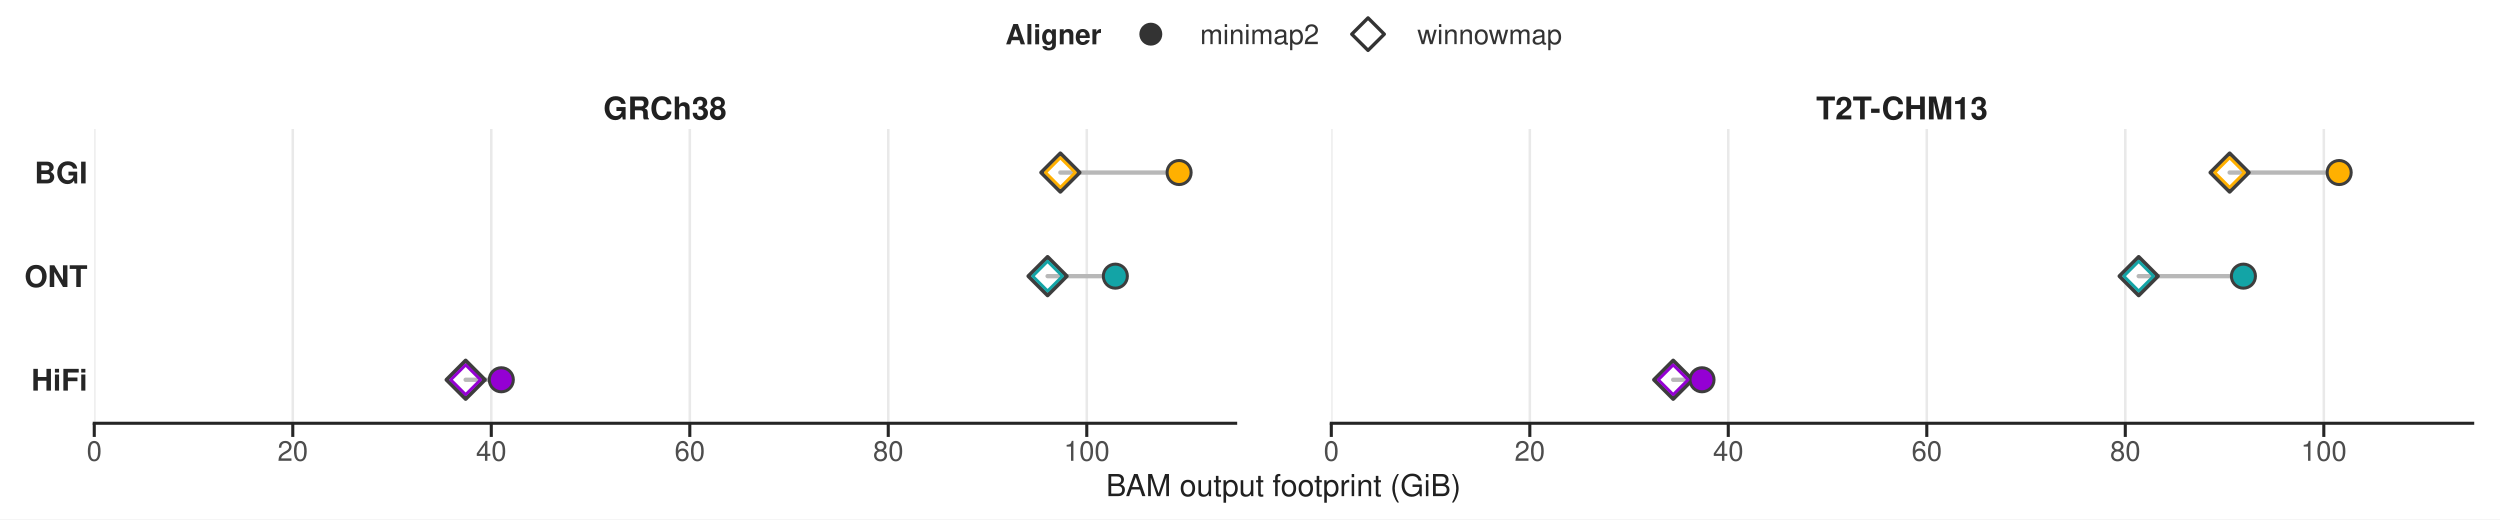
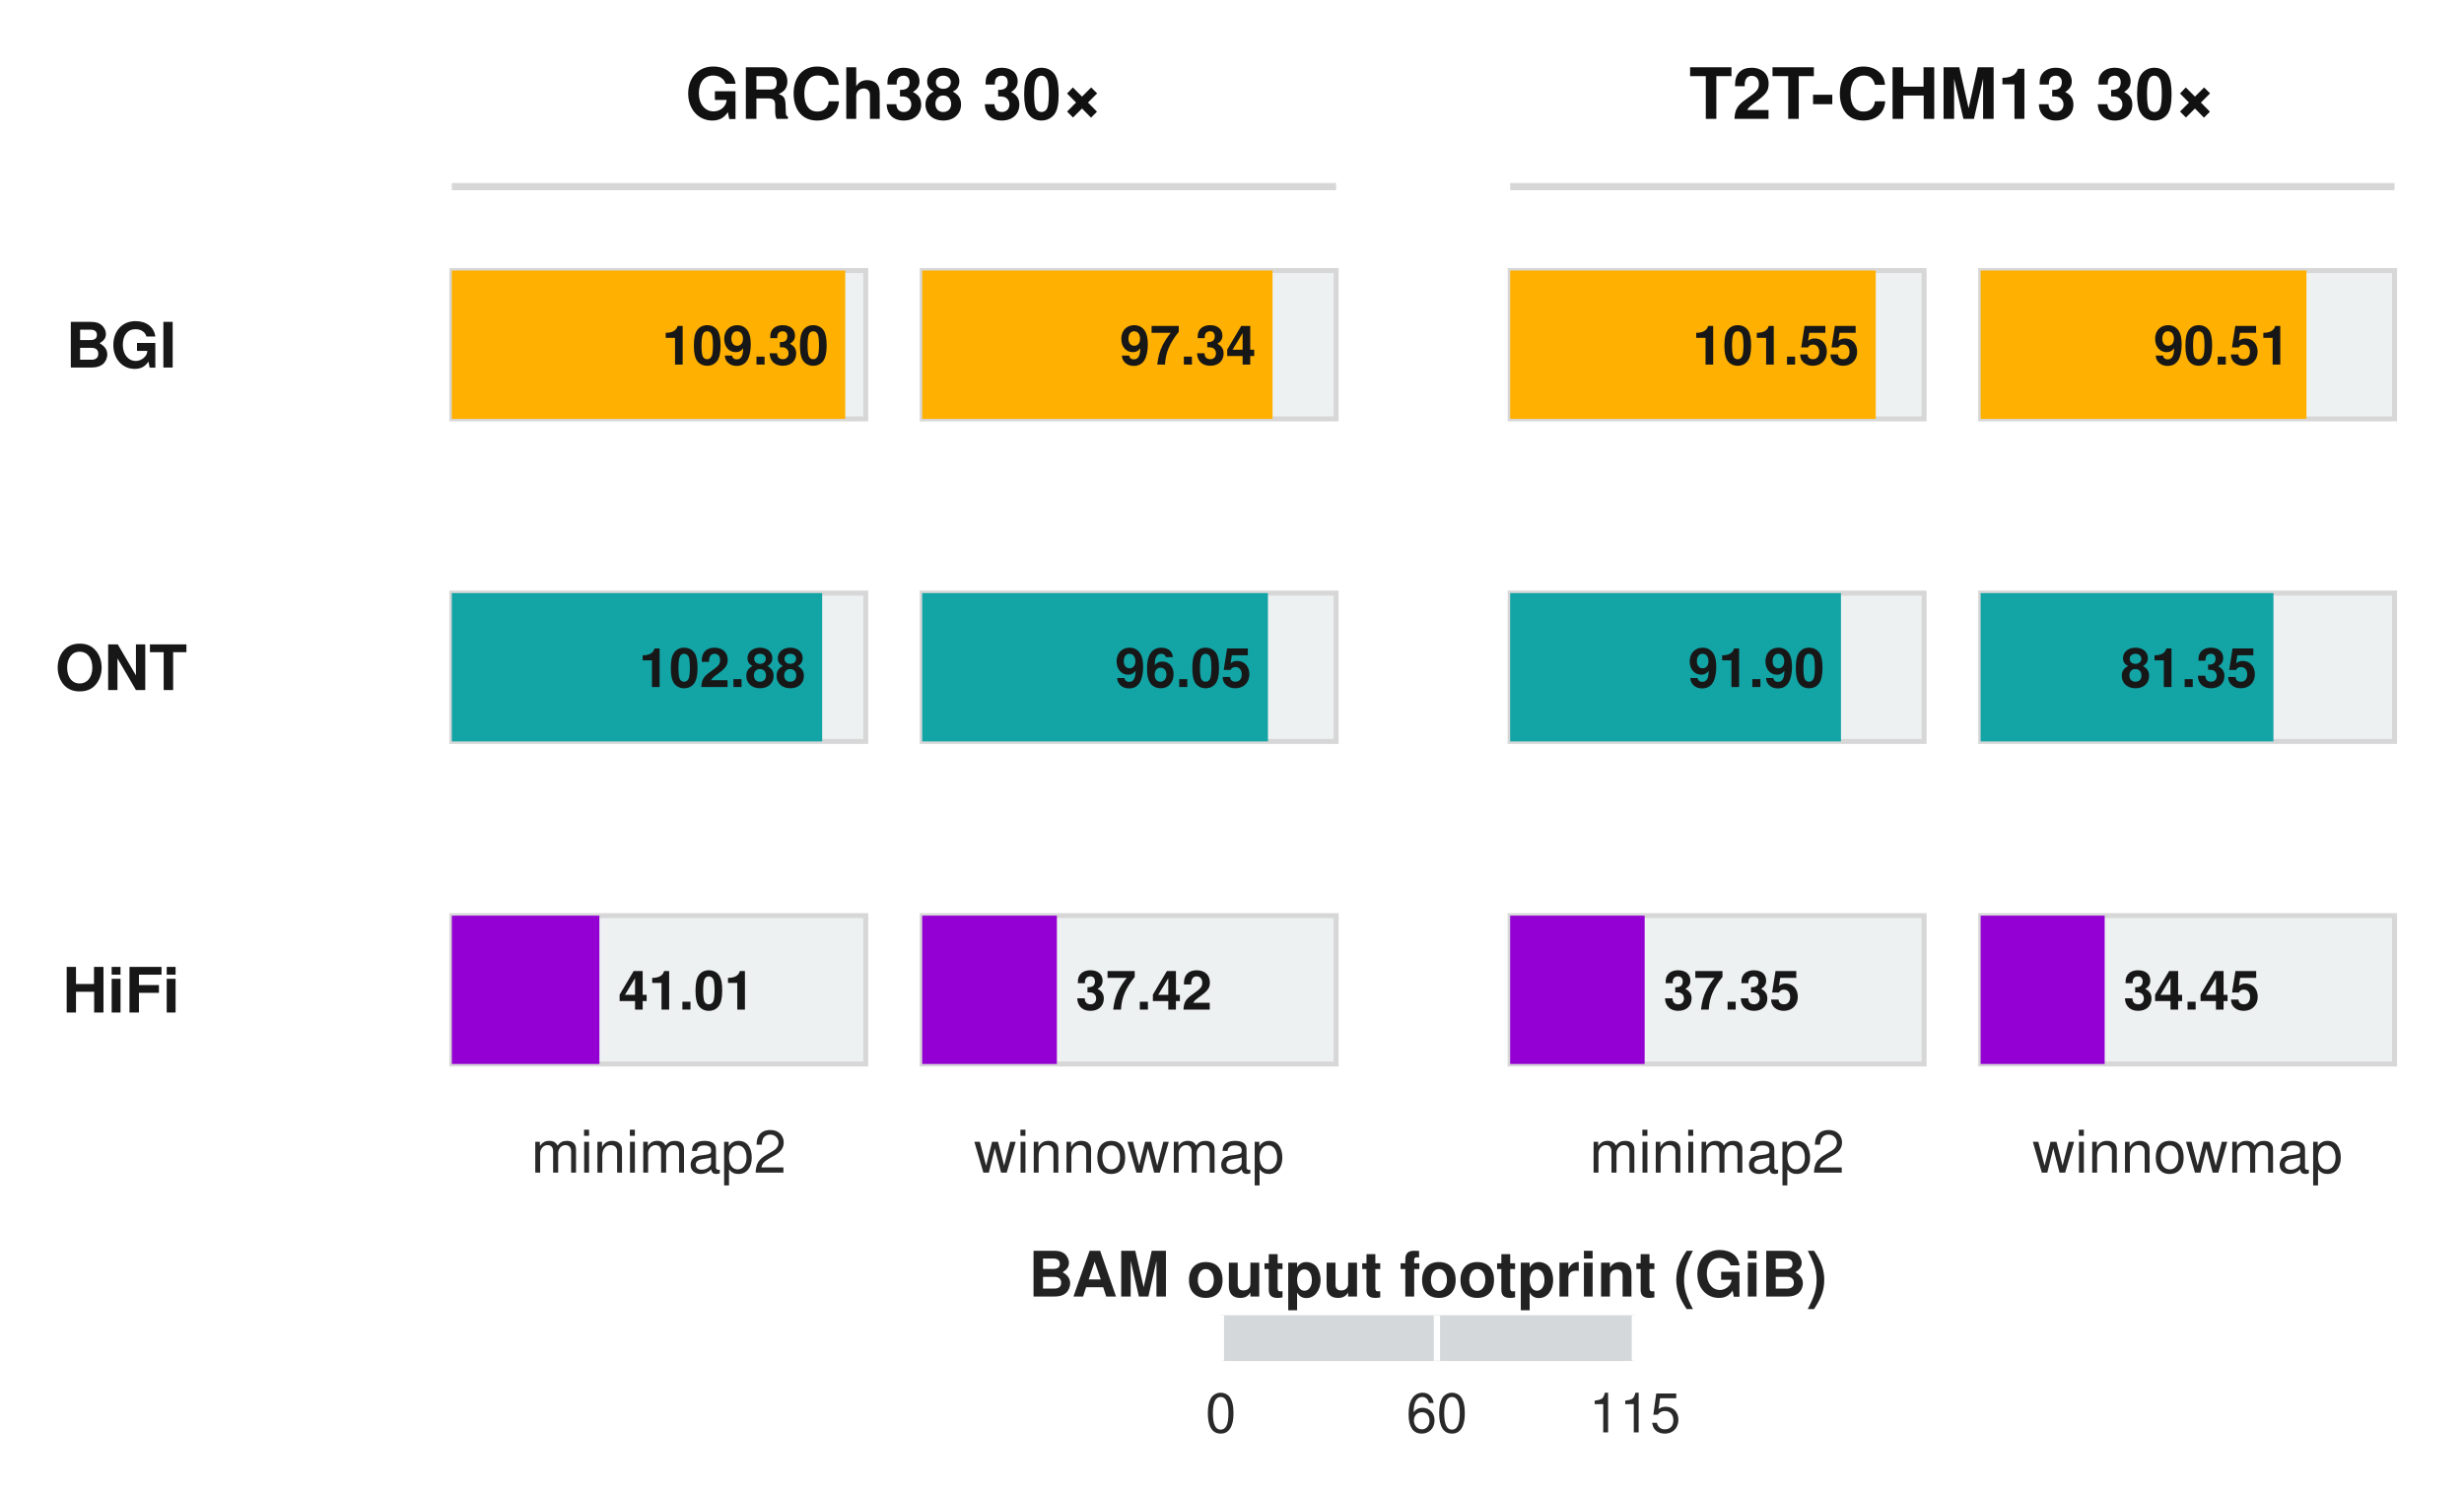
- <svg xmlns="http://www.w3.org/2000/svg" width="518.74pt" height="107.72pt" viewBox="0 0 518.74 107.72">
+ <svg xmlns="http://www.w3.org/2000/svg" width="252.28pt" height="153.07pt" viewBox="0 0 252.28 153.07">
  <g class="svglite">
    <defs>
      <style type="text/css">
    .svglite line, .svglite polyline, .svglite polygon, .svglite path, .svglite rect, .svglite circle {
      fill: none;
      stroke: #000000;
      stroke-linecap: round;
      stroke-linejoin: round;
      stroke-miterlimit: 10.00;
    }
    .svglite text {
      white-space: pre;
    }
    .svglite g.glyphgroup path {
      fill: inherit;
      stroke: none;
    }
  </style>
    </defs>
    <rect width="100%" height="100%" style="stroke: none; fill: #FFFFFF;" />
    <defs>
-       <clipPath id="cpMC4wMHw1MTguNzR8MC4wMHwxMDcuNzI=">
-         <rect x="0.00" y="0.00" width="518.74" height="107.72" />
+       <clipPath id="cpMC4wMHwyNTIuMjh8MC4wMHwxNTMuMDc=">
+         <rect x="0.00" y="0.00" width="252.28" height="153.07" />
      </clipPath>
    </defs>
-     <g clip-path="url(#cpMC4wMHw1MTguNzR8MC4wMHwxMDcuNzI=)">
-       <rect x="0.00" y="0.00" width="518.74" height="107.72" style="stroke-width: 0.61; stroke: #FFFFFF; fill: #FFFFFF;" />
-     </g>
-     <defs>
-       <clipPath id="cpMTkuNTZ8MjU2LjM5fDI2Ljc3fDg3Ljgz">
-         <rect x="19.56" y="26.77" width="236.83" height="61.05" />
-       </clipPath>
-     </defs>
-     <g clip-path="url(#cpMTkuNTZ8MjU2LjM5fDI2Ljc3fDg3Ljgz)">
-       <rect x="19.56" y="26.77" width="236.83" height="61.05" style="stroke-width: 0.61; stroke: none; fill: #FFFFFF;" />
-       <polyline points="19.56,87.83 19.56,26.77 " style="stroke-width: 0.53; stroke: #E9E9E9; stroke-linecap: butt;" />
-       <polyline points="60.75,87.83 60.75,26.77 " style="stroke-width: 0.53; stroke: #E9E9E9; stroke-linecap: butt;" />
-       <polyline points="101.94,87.83 101.94,26.77 " style="stroke-width: 0.53; stroke: #E9E9E9; stroke-linecap: butt;" />
-       <polyline points="143.13,87.83 143.13,26.77 " style="stroke-width: 0.53; stroke: #E9E9E9; stroke-linecap: butt;" />
-       <polyline points="184.31,87.83 184.31,26.77 " style="stroke-width: 0.53; stroke: #E9E9E9; stroke-linecap: butt;" />
-       <polyline points="225.50,87.83 225.50,26.77 " style="stroke-width: 0.53; stroke: #E9E9E9; stroke-linecap: butt;" />
-       <line x1="244.66" y1="35.80" x2="220.02" y2="35.80" style="stroke-width: 0.90; stroke: #B8B8B8;" />
-       <line x1="231.43" y1="57.30" x2="217.37" y2="57.30" style="stroke-width: 0.90; stroke: #B8B8B8;" />
-       <line x1="104.02" y1="78.80" x2="96.62" y2="78.80" style="stroke-width: 0.90; stroke: #B8B8B8;" />
-       <circle cx="244.66" cy="35.80" r="2.81" style="stroke-width: 0.82; stroke: none; fill: #3D3D3D;" />
-       <polygon points="216.05,35.80 220.02,31.83 224.00,35.80 220.02,39.78 " style="stroke-width: 0.82; stroke: #3D3D3D;" />
-       <circle cx="231.43" cy="57.30" r="2.81" style="stroke-width: 0.82; stroke: none; fill: #3D3D3D;" />
-       <polygon points="213.39,57.30 217.37,53.32 221.34,57.30 217.37,61.28 " style="stroke-width: 0.82; stroke: #3D3D3D;" />
-       <circle cx="104.02" cy="78.80" r="2.81" style="stroke-width: 0.82; stroke: none; fill: #3D3D3D;" />
-       <polygon points="92.65,78.80 96.62,74.82 100.60,78.80 96.62,82.77 " style="stroke-width: 0.82; stroke: #3D3D3D;" />
-       <circle cx="244.66" cy="35.80" r="2.18" style="stroke-width: 0.62; stroke: none; fill: #FFB000;" />
-       <polygon points="216.94,35.80 220.02,32.72 223.11,35.80 220.02,38.88 " style="stroke-width: 0.62; stroke: #FFB000;" />
-       <circle cx="231.43" cy="57.30" r="2.18" style="stroke-width: 0.62; stroke: none; fill: #13A4A6;" />
-       <polygon points="214.29,57.30 217.37,54.22 220.45,57.30 217.37,60.38 " style="stroke-width: 0.62; stroke: #13A4A6;" />
-       <circle cx="104.02" cy="78.80" r="2.18" style="stroke-width: 0.62; stroke: none; fill: #9400D3;" />
-       <polygon points="93.54,78.80 96.62,75.72 99.71,78.80 96.62,81.88 " style="stroke-width: 0.62; stroke: #9400D3;" />
-     </g>
-     <g clip-path="url(#cpMC4wMHw1MTguNzR8MC4wMHwxMDcuNzI=)">
- </g>
-     <defs>
-       <clipPath id="cpMjc2LjI0fDUxMy4wN3wyNi43N3w4Ny44Mw==">
-         <rect x="276.24" y="26.77" width="236.83" height="61.05" />
-       </clipPath>
-     </defs>
-     <g clip-path="url(#cpMjc2LjI0fDUxMy4wN3wyNi43N3w4Ny44Mw==)">
-       <rect x="276.24" y="26.77" width="236.83" height="61.05" style="stroke-width: 0.61; stroke: none; fill: #FFFFFF;" />
-       <polyline points="276.24,87.83 276.24,26.77 " style="stroke-width: 0.53; stroke: #E9E9E9; stroke-linecap: butt;" />
-       <polyline points="317.43,87.83 317.43,26.77 " style="stroke-width: 0.53; stroke: #E9E9E9; stroke-linecap: butt;" />
-       <polyline points="358.61,87.83 358.61,26.77 " style="stroke-width: 0.53; stroke: #E9E9E9; stroke-linecap: butt;" />
-       <polyline points="399.80,87.83 399.80,26.77 " style="stroke-width: 0.53; stroke: #E9E9E9; stroke-linecap: butt;" />
-       <polyline points="440.99,87.83 440.99,26.77 " style="stroke-width: 0.53; stroke: #E9E9E9; stroke-linecap: butt;" />
-       <polyline points="482.18,87.83 482.18,26.77 " style="stroke-width: 0.53; stroke: #E9E9E9; stroke-linecap: butt;" />
-       <line x1="485.37" y1="35.80" x2="462.64" y2="35.80" style="stroke-width: 0.90; stroke: #B8B8B8;" />
-       <line x1="465.50" y1="57.30" x2="443.77" y2="57.30" style="stroke-width: 0.90; stroke: #B8B8B8;" />
-       <line x1="353.16" y1="78.80" x2="347.18" y2="78.80" style="stroke-width: 0.90; stroke: #B8B8B8;" />
-       <circle cx="485.37" cy="35.80" r="2.81" style="stroke-width: 0.82; stroke: none; fill: #3D3D3D;" />
-       <polygon points="458.66,35.80 462.64,31.83 466.61,35.80 462.64,39.78 " style="stroke-width: 0.82; stroke: #3D3D3D;" />
-       <circle cx="465.50" cy="57.30" r="2.81" style="stroke-width: 0.82; stroke: none; fill: #3D3D3D;" />
-       <polygon points="439.79,57.30 443.77,53.32 447.75,57.30 443.77,61.28 " style="stroke-width: 0.82; stroke: #3D3D3D;" />
-       <circle cx="353.16" cy="78.80" r="2.81" style="stroke-width: 0.82; stroke: none; fill: #3D3D3D;" />
-       <polygon points="343.21,78.80 347.18,74.82 351.16,78.80 347.18,82.77 " style="stroke-width: 0.82; stroke: #3D3D3D;" />
-       <circle cx="485.37" cy="35.80" r="2.18" style="stroke-width: 0.62; stroke: none; fill: #FFB000;" />
-       <polygon points="459.55,35.80 462.64,32.72 465.72,35.80 462.64,38.88 " style="stroke-width: 0.62; stroke: #FFB000;" />
-       <circle cx="465.50" cy="57.30" r="2.18" style="stroke-width: 0.62; stroke: none; fill: #13A4A6;" />
-       <polygon points="440.69,57.30 443.77,54.22 446.85,57.30 443.77,60.38 " style="stroke-width: 0.62; stroke: #13A4A6;" />
-       <circle cx="353.16" cy="78.80" r="2.18" style="stroke-width: 0.62; stroke: none; fill: #9400D3;" />
-       <polygon points="344.10,78.80 347.18,75.72 350.27,78.80 347.18,81.88 " style="stroke-width: 0.62; stroke: #9400D3;" />
-     </g>
-     <g clip-path="url(#cpMC4wMHw1MTguNzR8MC4wMHwxMDcuNzI=)">
- </g>
-     <defs>
-       <clipPath id="cpMTkuNTZ8MjU2LjM5fDE5LjMyfDI2Ljc3">
-         <rect x="19.56" y="19.32" width="236.83" height="7.46" />
-       </clipPath>
-     </defs>
-     <g clip-path="url(#cpMTkuNTZ8MjU2LjM5fDE5LjMyfDI2Ljc3)">
-       <text x="137.98" y="24.77" text-anchor="middle" style="font-size: 6.50px; font-weight: bold;fill: #202020; font-family: &quot;Nimbus Sans&quot;;">GRCh38</text>
-     </g>
-     <g clip-path="url(#cpMC4wMHw1MTguNzR8MC4wMHwxMDcuNzI=)">
- </g>
-     <defs>
-       <clipPath id="cpMjc2LjI0fDUxMy4wN3wxOS4zMnwyNi43Nw==">
-         <rect x="276.24" y="19.32" width="236.83" height="7.46" />
-       </clipPath>
-     </defs>
-     <g clip-path="url(#cpMjc2LjI0fDUxMy4wN3wxOS4zMnwyNi43Nw==)">
-       <text x="394.65" y="24.77" text-anchor="middle" style="font-size: 6.50px; font-weight: bold;fill: #202020; font-family: &quot;Nimbus Sans&quot;;">T2T-CHM13</text>
-     </g>
-     <g clip-path="url(#cpMC4wMHw1MTguNzR8MC4wMHwxMDcuNzI=)">
-       <polyline points="19.56,87.83 256.39,87.83 " style="stroke-width: 0.64; stroke: #252525; stroke-linecap: square;" />
-       <polyline points="19.56,90.66 19.56,87.83 " style="stroke-width: 0.64; stroke: #252525; stroke-linecap: butt;" />
-       <polyline points="60.75,90.66 60.75,87.83 " style="stroke-width: 0.64; stroke: #252525; stroke-linecap: butt;" />
-       <polyline points="101.94,90.66 101.94,87.83 " style="stroke-width: 0.64; stroke: #252525; stroke-linecap: butt;" />
-       <polyline points="143.13,90.66 143.13,87.83 " style="stroke-width: 0.64; stroke: #252525; stroke-linecap: butt;" />
-       <polyline points="184.31,90.66 184.31,87.83 " style="stroke-width: 0.64; stroke: #252525; stroke-linecap: butt;" />
-       <polyline points="225.50,90.66 225.50,87.83 " style="stroke-width: 0.64; stroke: #252525; stroke-linecap: butt;" />
-       <text x="19.56" y="95.61" text-anchor="middle" style="font-size: 5.70px;fill: #4D4D4D; font-family: &quot;Nimbus Sans&quot;;">0</text>
-       <text x="60.75" y="95.61" text-anchor="middle" style="font-size: 5.70px;fill: #4D4D4D; font-family: &quot;Nimbus Sans&quot;;">20</text>
-       <text x="101.94" y="95.61" text-anchor="middle" style="font-size: 5.70px;fill: #4D4D4D; font-family: &quot;Nimbus Sans&quot;;">40</text>
-       <text x="143.13" y="95.61" text-anchor="middle" style="font-size: 5.70px;fill: #4D4D4D; font-family: &quot;Nimbus Sans&quot;;">60</text>
-       <text x="184.31" y="95.61" text-anchor="middle" style="font-size: 5.70px;fill: #4D4D4D; font-family: &quot;Nimbus Sans&quot;;">80</text>
-       <text x="225.50" y="95.61" text-anchor="middle" style="font-size: 5.70px;fill: #4D4D4D; font-family: &quot;Nimbus Sans&quot;;">100</text>
-       <polyline points="276.24,87.83 513.07,87.83 " style="stroke-width: 0.64; stroke: #252525; stroke-linecap: square;" />
-       <polyline points="276.24,90.66 276.24,87.83 " style="stroke-width: 0.64; stroke: #252525; stroke-linecap: butt;" />
-       <polyline points="317.43,90.66 317.43,87.83 " style="stroke-width: 0.64; stroke: #252525; stroke-linecap: butt;" />
-       <polyline points="358.61,90.66 358.61,87.83 " style="stroke-width: 0.64; stroke: #252525; stroke-linecap: butt;" />
-       <polyline points="399.80,90.66 399.80,87.83 " style="stroke-width: 0.64; stroke: #252525; stroke-linecap: butt;" />
-       <polyline points="440.99,90.66 440.99,87.83 " style="stroke-width: 0.64; stroke: #252525; stroke-linecap: butt;" />
-       <polyline points="482.18,90.66 482.18,87.83 " style="stroke-width: 0.64; stroke: #252525; stroke-linecap: butt;" />
-       <text x="276.24" y="95.61" text-anchor="middle" style="font-size: 5.70px;fill: #4D4D4D; font-family: &quot;Nimbus Sans&quot;;">0</text>
-       <text x="317.43" y="95.61" text-anchor="middle" style="font-size: 5.70px;fill: #4D4D4D; font-family: &quot;Nimbus Sans&quot;;">20</text>
-       <text x="358.61" y="95.61" text-anchor="middle" style="font-size: 5.70px;fill: #4D4D4D; font-family: &quot;Nimbus Sans&quot;;">40</text>
-       <text x="399.80" y="95.61" text-anchor="middle" style="font-size: 5.70px;fill: #4D4D4D; font-family: &quot;Nimbus Sans&quot;;">60</text>
-       <text x="440.99" y="95.61" text-anchor="middle" style="font-size: 5.70px;fill: #4D4D4D; font-family: &quot;Nimbus Sans&quot;;">80</text>
-       <text x="482.18" y="95.61" text-anchor="middle" style="font-size: 5.70px;fill: #4D4D4D; font-family: &quot;Nimbus Sans&quot;;">100</text>
-       <text x="18.16" y="81.05" text-anchor="end" style="font-size: 6.20px; font-weight: bold;fill: #252525; font-family: &quot;Nimbus Sans&quot;;">HiFi</text>
-       <text x="18.16" y="59.55" text-anchor="end" style="font-size: 6.20px; font-weight: bold;fill: #252525; font-family: &quot;Nimbus Sans&quot;;">ONT</text>
-       <text x="18.16" y="38.06" text-anchor="end" style="font-size: 6.20px; font-weight: bold;fill: #252525; font-family: &quot;Nimbus Sans&quot;;">BGI</text>
-       <text x="266.32" y="102.94" text-anchor="middle" style="font-size: 6.30px;fill: #202020; font-family: &quot;Nimbus Sans&quot;;">BAM output footprint (GiB)</text>
-       <rect x="208.61" y="3.40" width="115.42" height="9.64" style="stroke-width: 0.61; stroke: none; fill: #FFFFFF;" />
-       <text x="208.61" y="9.20" style="font-size: 5.80px; font-weight: bold;fill: #252525; font-family: &quot;Nimbus Sans&quot;;">Aligner</text>
-       <circle cx="238.79" cy="7.09" r="2.38" style="stroke-width: 0.71; stroke: none; fill: #333333;" />
-       <polygon points="280.49,7.09 283.86,3.72 287.23,7.09 283.86,10.45 " style="stroke-width: 0.71; stroke: #333333;" />
-       <text x="249.01" y="9.16" style="font-size: 5.70px;fill: #333333; font-family: &quot;Nimbus Sans&quot;;">minimap2</text>
-       <text x="294.09" y="9.16" style="font-size: 5.70px;fill: #333333; font-family: &quot;Nimbus Sans&quot;;">winnowmap</text>
+     <g clip-path="url(#cpMC4wMHwyNTIuMjh8MC4wMHwxNTMuMDc=)">
+       <rect x="0.00" y="0.00" width="252.28" height="153.07" style="stroke-width: 0.00; stroke: none;" />
+       <rect x="46.26" y="27.70" width="42.38" height="15.19" style="stroke-width: 0.51; stroke: #D7D7D7; stroke-linecap: butt; stroke-linejoin: miter; fill: #EEF1F2;" />
+       <rect x="46.26" y="60.73" width="42.38" height="15.19" style="stroke-width: 0.51; stroke: #D7D7D7; stroke-linecap: butt; stroke-linejoin: miter; fill: #EEF1F2;" />
+       <rect x="46.26" y="93.76" width="42.38" height="15.19" style="stroke-width: 0.51; stroke: #D7D7D7; stroke-linecap: butt; stroke-linejoin: miter; fill: #EEF1F2;" />
+       <rect x="94.42" y="27.70" width="42.38" height="15.19" style="stroke-width: 0.51; stroke: #D7D7D7; stroke-linecap: butt; stroke-linejoin: miter; fill: #EEF1F2;" />
+       <rect x="94.42" y="60.73" width="42.38" height="15.19" style="stroke-width: 0.51; stroke: #D7D7D7; stroke-linecap: butt; stroke-linejoin: miter; fill: #EEF1F2;" />
+       <rect x="94.42" y="93.76" width="42.38" height="15.19" style="stroke-width: 0.51; stroke: #D7D7D7; stroke-linecap: butt; stroke-linejoin: miter; fill: #EEF1F2;" />
+       <rect x="154.62" y="27.70" width="42.38" height="15.19" style="stroke-width: 0.51; stroke: #D7D7D7; stroke-linecap: butt; stroke-linejoin: miter; fill: #EEF1F2;" />
+       <rect x="154.62" y="60.73" width="42.38" height="15.19" style="stroke-width: 0.51; stroke: #D7D7D7; stroke-linecap: butt; stroke-linejoin: miter; fill: #EEF1F2;" />
+       <rect x="154.62" y="93.76" width="42.38" height="15.19" style="stroke-width: 0.51; stroke: #D7D7D7; stroke-linecap: butt; stroke-linejoin: miter; fill: #EEF1F2;" />
+       <rect x="202.79" y="27.70" width="42.38" height="15.19" style="stroke-width: 0.51; stroke: #D7D7D7; stroke-linecap: butt; stroke-linejoin: miter; fill: #EEF1F2;" />
+       <rect x="202.79" y="60.73" width="42.38" height="15.19" style="stroke-width: 0.51; stroke: #D7D7D7; stroke-linecap: butt; stroke-linejoin: miter; fill: #EEF1F2;" />
+       <rect x="202.79" y="93.76" width="42.38" height="15.19" style="stroke-width: 0.51; stroke: #D7D7D7; stroke-linecap: butt; stroke-linejoin: miter; fill: #EEF1F2;" />
+       <rect x="46.26" y="27.70" width="40.28" height="15.19" style="stroke-width: 0.65; stroke: none; stroke-linecap: butt; stroke-linejoin: miter; fill: #FFB000;" />
+       <rect x="46.26" y="60.73" width="37.92" height="15.19" style="stroke-width: 0.65; stroke: none; stroke-linecap: butt; stroke-linejoin: miter; fill: #13A4A6;" />
+       <rect x="46.26" y="93.76" width="15.11" height="15.19" style="stroke-width: 0.65; stroke: none; stroke-linecap: butt; stroke-linejoin: miter; fill: #9400D3;" />
+       <rect x="94.42" y="27.70" width="35.87" height="15.19" style="stroke-width: 0.65; stroke: none; stroke-linecap: butt; stroke-linejoin: miter; fill: #FFB000;" />
+       <rect x="94.42" y="60.73" width="35.40" height="15.19" style="stroke-width: 0.65; stroke: none; stroke-linecap: butt; stroke-linejoin: miter; fill: #13A4A6;" />
+       <rect x="94.42" y="93.76" width="13.79" height="15.19" style="stroke-width: 0.65; stroke: none; stroke-linecap: butt; stroke-linejoin: miter; fill: #9400D3;" />
+       <rect x="154.62" y="27.70" width="37.43" height="15.19" style="stroke-width: 0.65; stroke: none; stroke-linecap: butt; stroke-linejoin: miter; fill: #FFB000;" />
+       <rect x="154.62" y="60.73" width="33.87" height="15.19" style="stroke-width: 0.65; stroke: none; stroke-linecap: butt; stroke-linejoin: miter; fill: #13A4A6;" />
+       <rect x="154.62" y="93.76" width="13.77" height="15.19" style="stroke-width: 0.65; stroke: none; stroke-linecap: butt; stroke-linejoin: miter; fill: #9400D3;" />
+       <rect x="202.79" y="27.70" width="33.36" height="15.19" style="stroke-width: 0.65; stroke: none; stroke-linecap: butt; stroke-linejoin: miter; fill: #FFB000;" />
+       <rect x="202.79" y="60.73" width="29.98" height="15.19" style="stroke-width: 0.65; stroke: none; stroke-linecap: butt; stroke-linejoin: miter; fill: #13A4A6;" />
+       <rect x="202.79" y="93.76" width="12.70" height="15.19" style="stroke-width: 0.65; stroke: none; stroke-linecap: butt; stroke-linejoin: miter; fill: #9400D3;" />
+       <text x="84.85" y="37.33" text-anchor="end" style="font-size: 5.58px; font-weight: bold;fill: #171717; font-family: &quot;Nimbus Sans&quot;;">109.30</text>
+       <text x="82.49" y="70.35" text-anchor="end" style="font-size: 5.58px; font-weight: bold;fill: #171717; font-family: &quot;Nimbus Sans&quot;;">102.88</text>
+       <text x="63.30" y="103.38" style="font-size: 5.58px; font-weight: bold;fill: #171717; font-family: &quot;Nimbus Sans&quot;;">41.01</text>
+       <text x="128.61" y="37.33" text-anchor="end" style="font-size: 5.58px; font-weight: bold;fill: #171717; font-family: &quot;Nimbus Sans&quot;;">97.34</text>
+       <text x="128.13" y="70.35" text-anchor="end" style="font-size: 5.58px; font-weight: bold;fill: #171717; font-family: &quot;Nimbus Sans&quot;;">96.05</text>
+       <text x="110.14" y="103.38" style="font-size: 5.58px; font-weight: bold;fill: #171717; font-family: &quot;Nimbus Sans&quot;;">37.42</text>
+       <text x="190.36" y="37.33" text-anchor="end" style="font-size: 5.58px; font-weight: bold;fill: #171717; font-family: &quot;Nimbus Sans&quot;;">101.55</text>
+       <text x="186.81" y="70.35" text-anchor="end" style="font-size: 5.58px; font-weight: bold;fill: #171717; font-family: &quot;Nimbus Sans&quot;;">91.90</text>
+       <text x="170.32" y="103.38" style="font-size: 5.58px; font-weight: bold;fill: #171717; font-family: &quot;Nimbus Sans&quot;;">37.35</text>
+       <text x="234.46" y="37.33" text-anchor="end" style="font-size: 5.58px; font-weight: bold;fill: #171717; font-family: &quot;Nimbus Sans&quot;;">90.51</text>
+       <text x="231.08" y="70.35" text-anchor="end" style="font-size: 5.58px; font-weight: bold;fill: #171717; font-family: &quot;Nimbus Sans&quot;;">81.35</text>
+       <text x="217.41" y="103.38" style="font-size: 5.58px; font-weight: bold;fill: #171717; font-family: &quot;Nimbus Sans&quot;;">34.45</text>
+       <text x="91.53" y="12.17" text-anchor="middle" style="font-size: 7.23px; font-weight: bold;fill: #111111; font-family: &quot;Nimbus Sans&quot;;">GRCh38 30×</text>
+       <text x="199.90" y="12.17" text-anchor="middle" style="font-size: 7.23px; font-weight: bold;fill: #111111; font-family: &quot;Nimbus Sans&quot;;">T2T-CHM13 30×</text>
+       <line x1="46.26" y1="19.11" x2="136.80" y2="19.11" style="stroke-width: 0.73; stroke: #D7D7D7; stroke-linecap: butt;" />
+       <line x1="154.62" y1="19.11" x2="245.17" y2="19.11" style="stroke-width: 0.73; stroke: #D7D7D7; stroke-linecap: butt;" />
+       <text x="67.45" y="120.07" text-anchor="middle" style="font-size: 6.03px;fill: #292929; font-family: &quot;Nimbus Sans&quot;;">minimap2</text>
+       <text x="115.61" y="120.07" text-anchor="middle" style="font-size: 6.03px;fill: #292929; font-family: &quot;Nimbus Sans&quot;;">winnowmap</text>
+       <text x="175.81" y="120.07" text-anchor="middle" style="font-size: 6.03px;fill: #292929; font-family: &quot;Nimbus Sans&quot;;">minimap2</text>
+       <text x="223.98" y="120.07" text-anchor="middle" style="font-size: 6.03px;fill: #292929; font-family: &quot;Nimbus Sans&quot;;">winnowmap</text>
+       <text x="146.19" y="132.76" text-anchor="middle" style="font-size: 6.43px; font-weight: bold;fill: #222222; font-family: &quot;Nimbus Sans&quot;;">BAM output footprint (GiB)</text>
+       <line x1="125.00" y1="137.02" x2="167.39" y2="137.02" style="stroke-width: 4.69; stroke: #D4D8DA; stroke-linecap: butt;" />
+       <line x1="125.00" y1="139.34" x2="125.00" y2="134.71" style="stroke-width: 0.64; stroke: #FFFFFF; stroke-linecap: butt;" />
+       <line x1="147.12" y1="139.34" x2="147.12" y2="134.71" style="stroke-width: 0.64; stroke: #FFFFFF; stroke-linecap: butt;" />
+       <line x1="167.39" y1="139.34" x2="167.39" y2="134.71" style="stroke-width: 0.64; stroke: #FFFFFF; stroke-linecap: butt;" />
+       <text x="125.00" y="146.67" text-anchor="middle" style="font-size: 5.63px;fill: #292929; font-family: &quot;Nimbus Sans&quot;;">0</text>
+       <text x="147.12" y="146.67" text-anchor="middle" style="font-size: 5.63px;fill: #292929; font-family: &quot;Nimbus Sans&quot;;">60</text>
+       <text x="167.39" y="146.67" text-anchor="middle" style="font-size: 5.63px;fill: #292929; font-family: &quot;Nimbus Sans&quot;;">115</text>
+       <text x="12.41" y="37.63" text-anchor="middle" style="font-size: 6.40px; font-weight: bold;fill: #171717; font-family: &quot;Nimbus Sans&quot;;">BGI</text>
+       <text x="12.41" y="70.66" text-anchor="middle" style="font-size: 6.40px; font-weight: bold;fill: #171717; font-family: &quot;Nimbus Sans&quot;;">ONT</text>
+       <text x="12.41" y="103.68" text-anchor="middle" style="font-size: 6.40px; font-weight: bold;fill: #171717; font-family: &quot;Nimbus Sans&quot;;">HiFi</text>
    </g>
  </g>
</svg>
